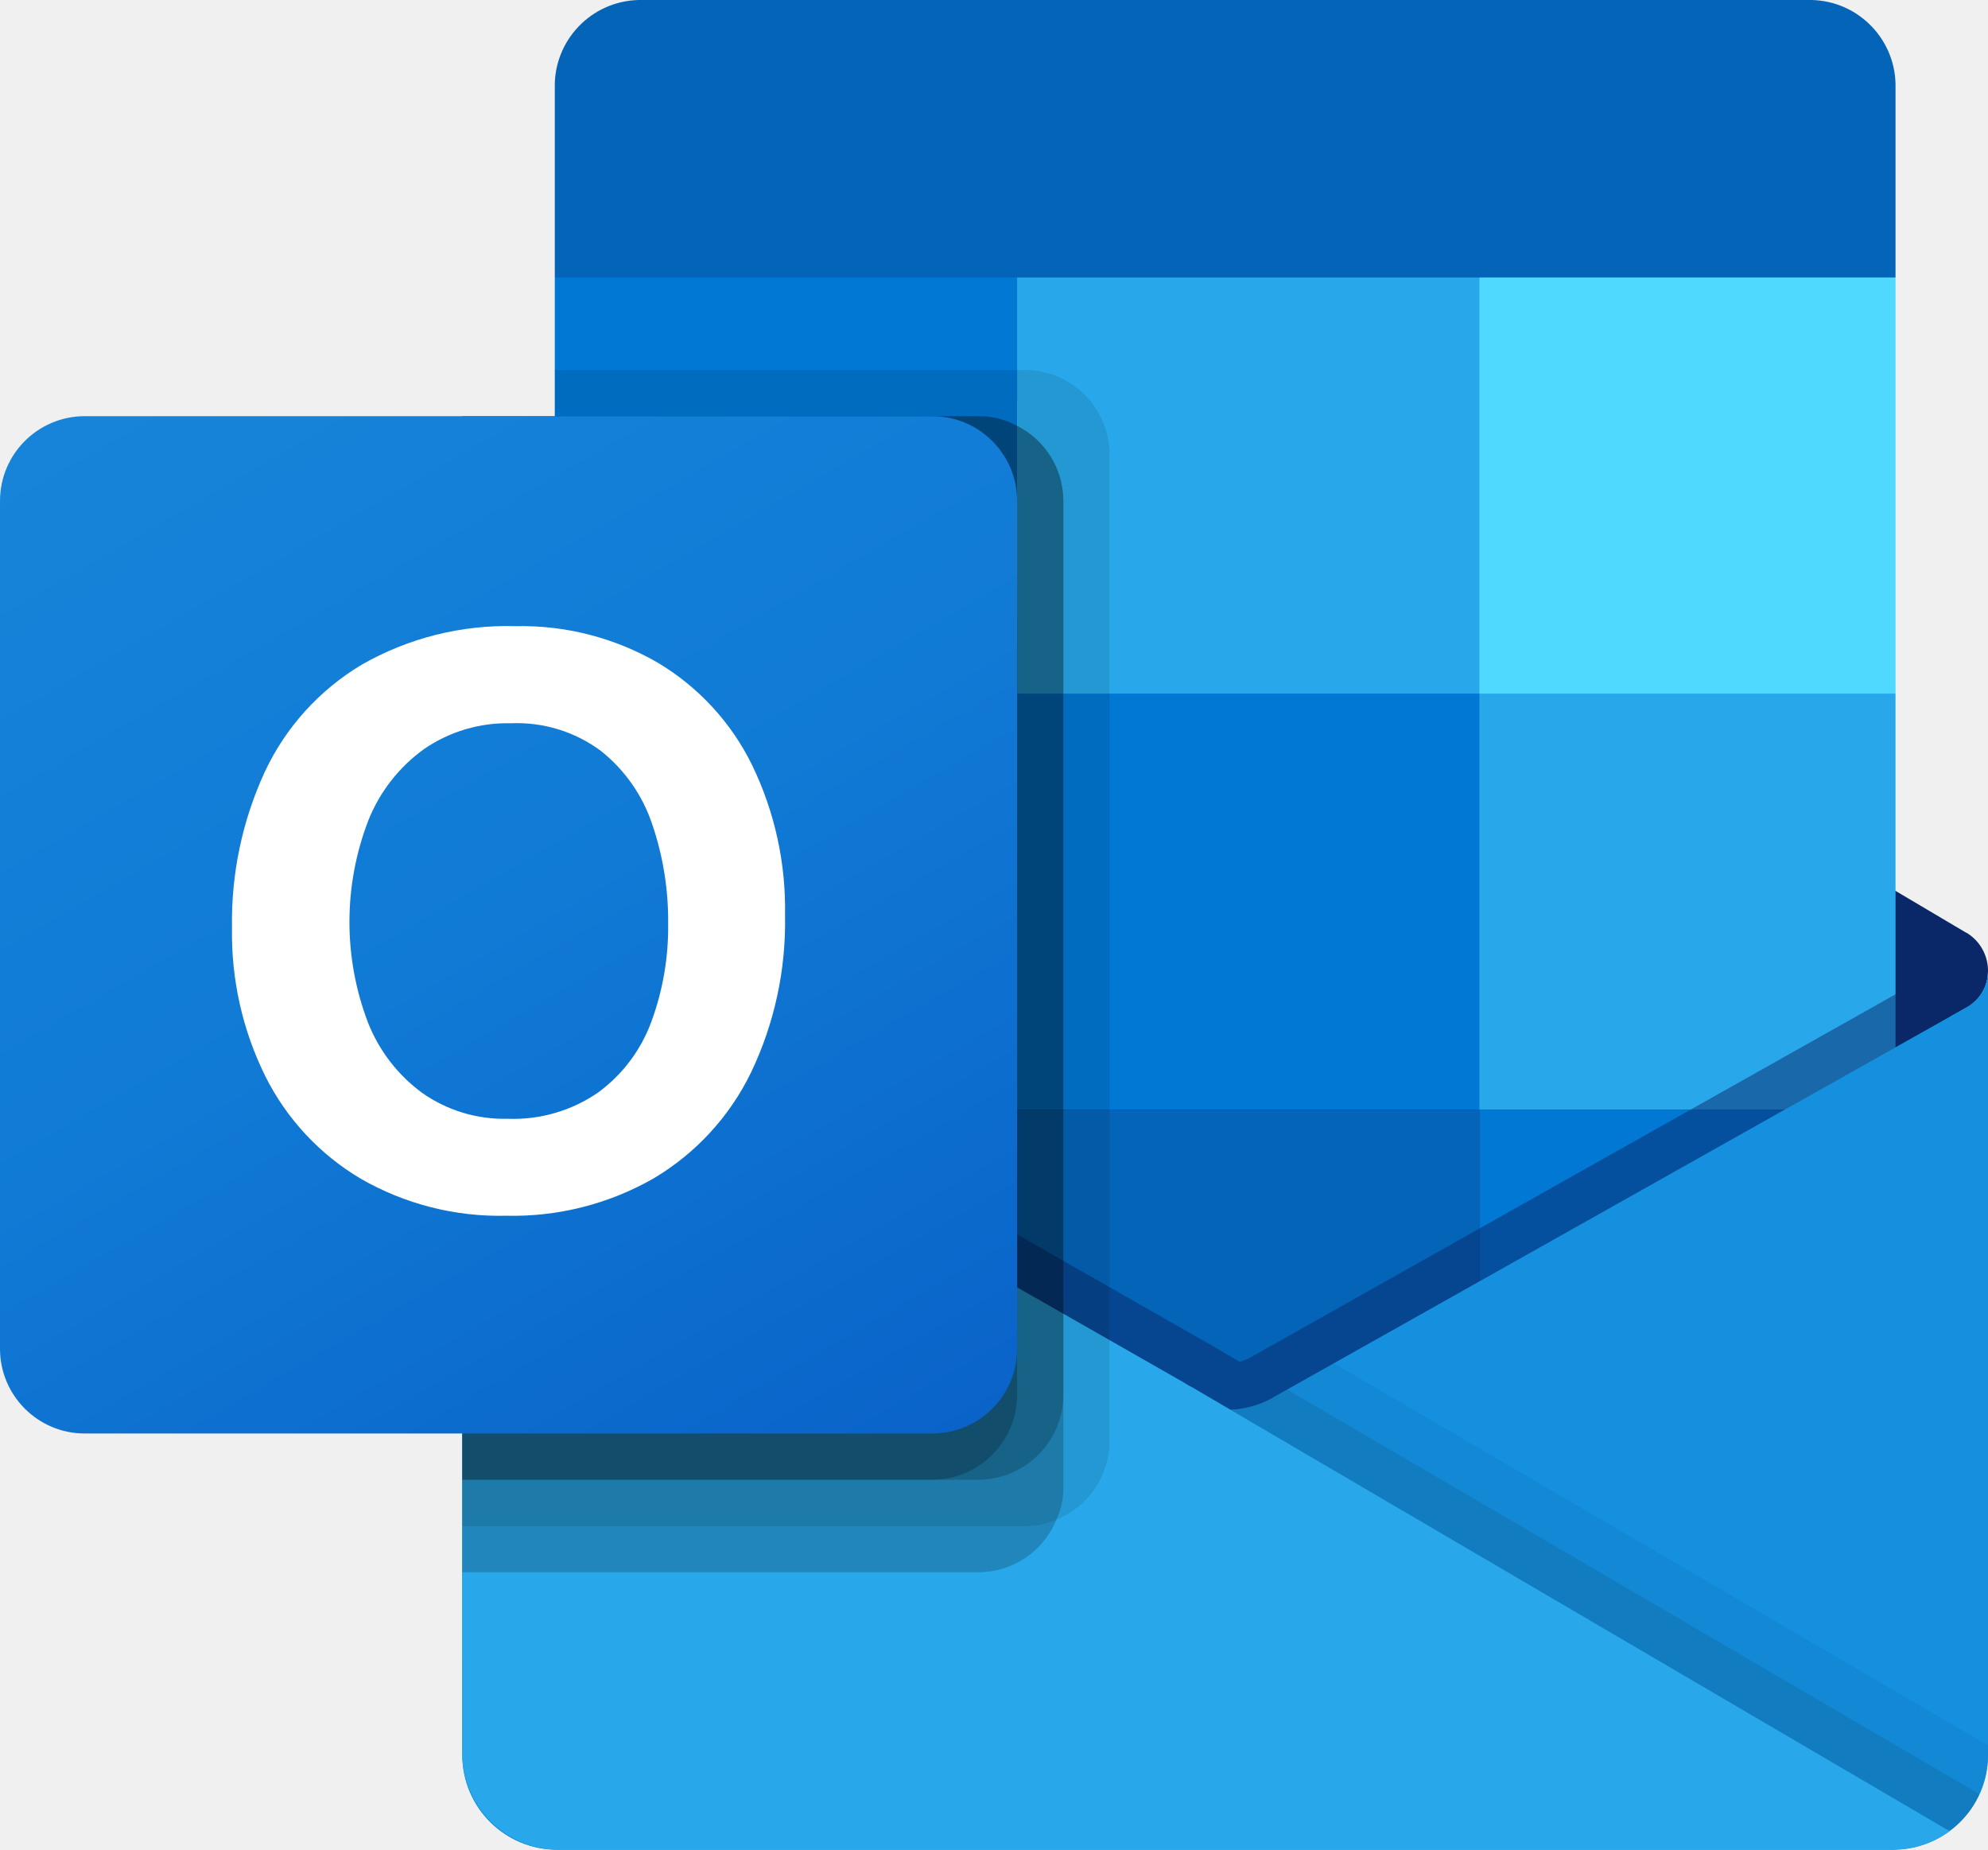
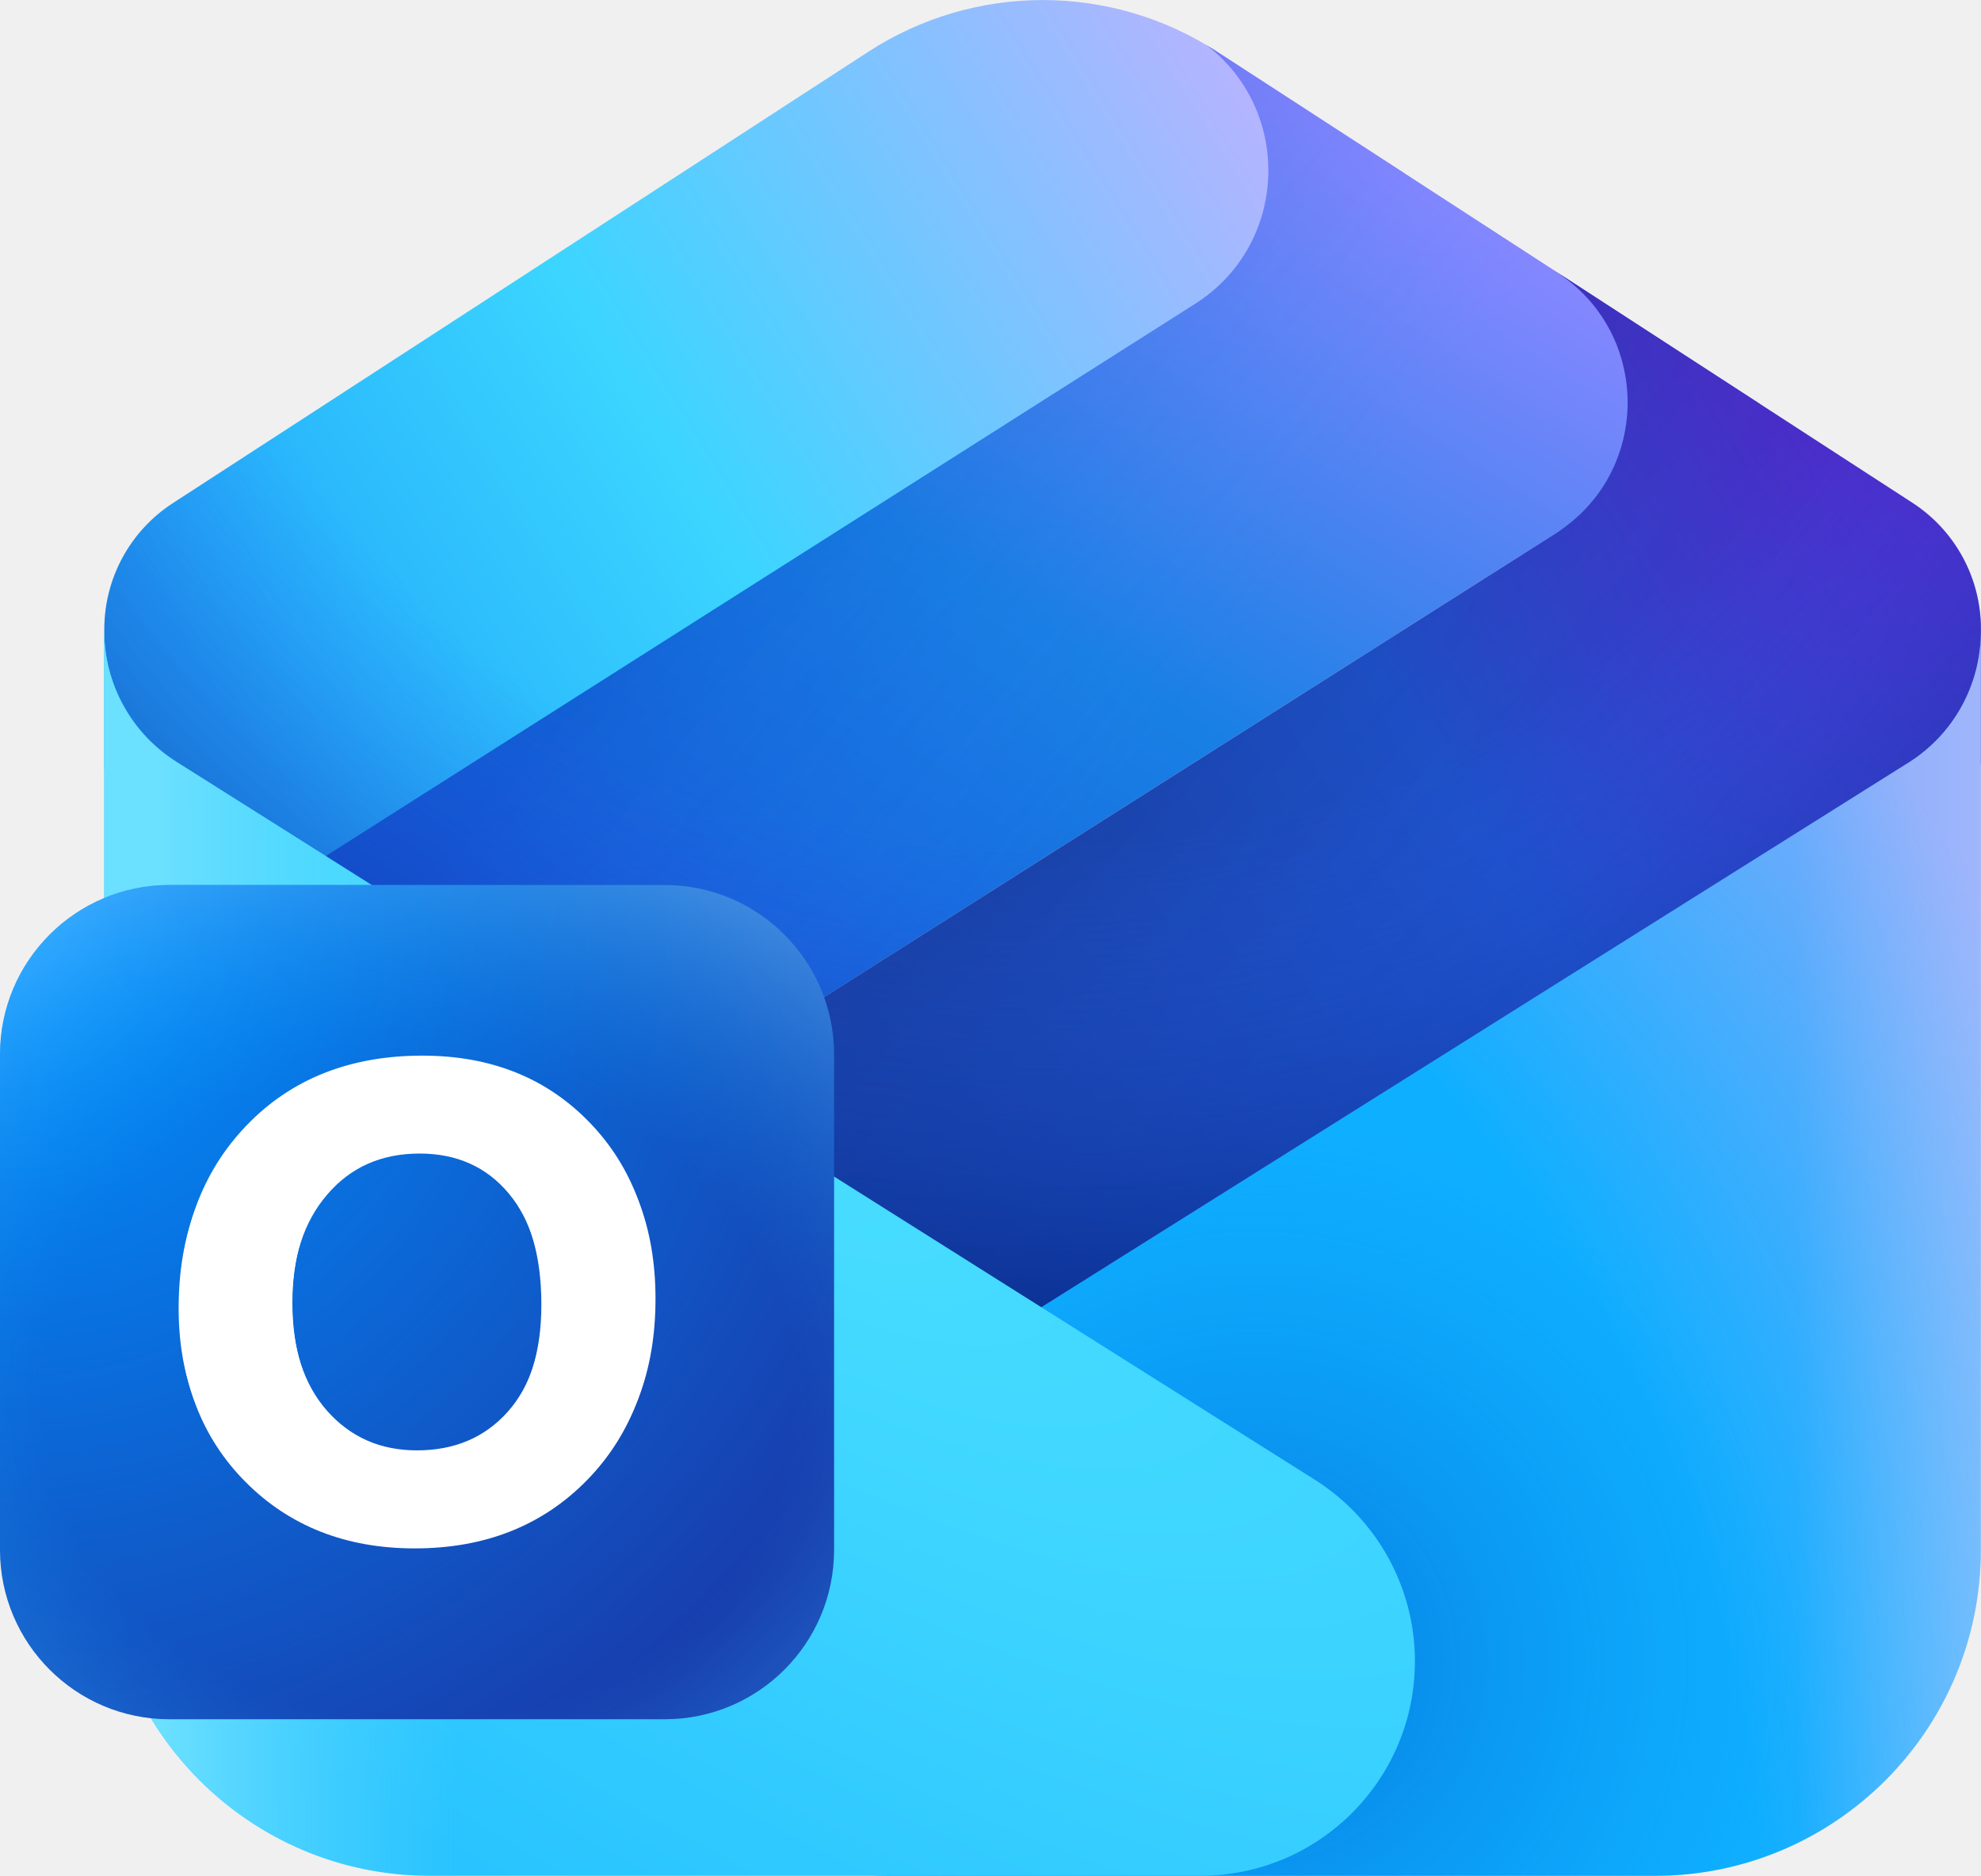
- <svg xmlns="http://www.w3.org/2000/svg" version="1.1" id="Livello_1" x="0px" y="0px" viewBox="0 0 1831.085 1703.335" enable-background="new 0 0 1831.085 1703.335" xml:space="preserve">
-   <path fill="#0A2767" d="M1831.083,894.25c0.1-14.318-7.298-27.644-19.503-35.131h-0.213l-0.767-0.426l-634.492-375.585  c-2.74-1.851-5.583-3.543-8.517-5.067c-24.498-12.639-53.599-12.639-78.098,0c-2.934,1.525-5.777,3.216-8.517,5.067L446.486,858.693  l-0.766,0.426c-19.392,12.059-25.337,37.556-13.278,56.948c3.553,5.714,8.447,10.474,14.257,13.868l634.492,375.585  c2.749,1.835,5.592,3.527,8.517,5.068c24.498,12.639,53.599,12.639,78.098,0c2.925-1.541,5.767-3.232,8.517-5.068l634.492-375.585  C1823.49,922.545,1831.228,908.923,1831.083,894.25z" />
-   <path fill="#0364B8" d="M520.453,643.477h416.38v381.674h-416.38V643.477z M1745.917,255.5V80.908  c1-43.652-33.552-79.862-77.203-80.908H588.204C544.552,1.046,510,37.256,511,80.908V255.5l638.75,170.333L1745.917,255.5z" />
-   <path fill="#0078D4" d="M511,255.5h425.833v383.25H511V255.5z" />
-   <path fill="#28A8EA" d="M1362.667,255.5H936.833v383.25L1362.667,1022h383.25V638.75L1362.667,255.5z" />
-   <path fill="#0078D4" d="M936.833,638.75h425.833V1022H936.833V638.75z" />
-   <path fill="#0364B8" d="M936.833,1022h425.833v383.25H936.833V1022z" />
-   <path fill="#14447D" d="M520.453,1025.151h416.38v346.969h-416.38V1025.151z" />
-   <path fill="#0078D4" d="M1362.667,1022h383.25v383.25h-383.25V1022z" />
-   <linearGradient id="SVGID_1_" gradientUnits="userSpaceOnUse" x1="1128.458" y1="811.083" x2="1128.458" y2="1.998" gradientTransform="matrix(1 0 0 -1 0 1705.333)">
-     <stop offset="0" style="stop-color:#35B8F1" />
-     <stop offset="1" style="stop-color:#28A8EA" />
-   </linearGradient>
-   <path fill="url(#SVGID_1_)" d="M1811.58,927.593l-0.809,0.426l-634.492,356.848c-2.768,1.703-5.578,3.321-8.517,4.769  c-10.777,5.132-22.481,8.029-34.407,8.517l-34.663-20.27c-2.929-1.47-5.773-3.105-8.517-4.897L447.167,906.003h-0.298  l-21.036-11.753v722.384c0.328,48.196,39.653,87.006,87.849,86.7h1230.914c0.724,0,1.363-0.341,2.129-0.341  c10.18-0.651,20.216-2.745,29.808-6.217c4.145-1.756,8.146-3.835,11.966-6.217c2.853-1.618,7.75-5.152,7.75-5.152  c21.814-16.142,34.726-41.635,34.833-68.772V894.25C1831.068,908.067,1823.616,920.807,1811.58,927.593z" />
-   <path opacity="0.5" fill="#0A2767" enable-background="new    " d="M1797.017,891.397v44.287l-663.448,456.791L446.699,906.301  c0-0.235-0.191-0.426-0.426-0.426l0,0l-63.023-37.899v-31.938l25.976-0.426l54.932,31.512l1.277,0.426l4.684,2.981  c0,0,645.563,368.346,647.267,369.197l24.698,14.478c2.129-0.852,4.258-1.703,6.813-2.555  c1.278-0.852,640.879-360.681,640.879-360.681L1797.017,891.397z" />
-   <path fill="#1490DF" d="M1811.58,927.593l-0.809,0.468l-634.492,356.848c-2.768,1.703-5.578,3.321-8.517,4.769  c-24.641,12.038-53.457,12.038-78.098,0c-2.918-1.445-5.76-3.037-8.517-4.769L446.657,928.061l-0.766-0.468  c-12.25-6.642-19.93-19.409-20.057-33.343v722.384c0.305,48.188,39.616,87.004,87.803,86.7c0.001,0,0.002,0,0.004,0h1229.636  c48.188,0.307,87.5-38.509,87.807-86.696c0-0.001,0-0.002,0-0.004V894.25C1831.068,908.067,1823.616,920.807,1811.58,927.593z" />
-   <path opacity="0.1" enable-background="new    " d="M1185.52,1279.629l-9.496,5.323c-2.752,1.752-5.595,3.359-8.517,4.812  c-10.462,5.135-21.838,8.146-33.47,8.857l241.405,285.479l421.107,101.476c11.539-8.716,20.717-20.178,26.7-33.343L1185.52,1279.629  z" />
-   <path opacity="0.05" enable-background="new    " d="M1228.529,1255.442l-52.505,29.51c-2.752,1.752-5.595,3.359-8.517,4.812  c-10.462,5.135-21.838,8.146-33.47,8.857l113.101,311.838l549.538,74.989c21.649-16.254,34.394-41.743,34.407-68.815v-9.326  L1228.529,1255.442z" />
-   <path fill="#28A8EA" d="M514.833,1703.333h1228.316c18.901,0.096,37.335-5.874,52.59-17.033l-697.089-408.331  c-2.929-1.47-5.773-3.105-8.517-4.897L447.125,906.088h-0.298l-20.993-11.838v719.914  C425.786,1663.364,465.632,1703.286,514.833,1703.333C514.832,1703.333,514.832,1703.333,514.833,1703.333z" />
-   <path opacity="0.1" enable-background="new    " d="M1022,418.722v908.303c-0.076,31.846-19.44,60.471-48.971,72.392  c-9.148,3.931-19,5.96-28.957,5.962H425.833V383.25H511v-42.583h433.073C987.092,340.83,1021.907,375.702,1022,418.722z" />
-   <path opacity="0.2" enable-background="new    " d="M979.417,461.305v908.302c0.107,10.287-2.074,20.469-6.388,29.808  c-11.826,29.149-40.083,48.273-71.54,48.417H425.833V383.25h475.656c12.356-0.124,24.533,2.958,35.344,8.943  C962.937,405.344,979.407,432.076,979.417,461.305z" />
-   <path opacity="0.2" enable-background="new    " d="M979.417,461.305v823.136c-0.208,43-34.928,77.853-77.927,78.225H425.833V383.25  h475.656c12.356-0.124,24.533,2.958,35.344,8.943C962.937,405.344,979.407,432.076,979.417,461.305z" />
-   <path opacity="0.2" enable-background="new    " d="M936.833,461.305v823.136c-0.046,43.067-34.861,78.015-77.927,78.225H425.833  V383.25h433.072c43.062,0.023,77.951,34.951,77.927,78.013C936.833,461.277,936.833,461.291,936.833,461.305z" />
-   <linearGradient id="SVGID_2_" gradientUnits="userSpaceOnUse" x1="162.747" y1="1383.074" x2="774.086" y2="324.259" gradientTransform="matrix(1 0 0 -1 0 1705.333)">
-     <stop offset="0" style="stop-color:#1784D9" />
-     <stop offset="0.5" style="stop-color:#107AD5" />
-     <stop offset="1" style="stop-color:#0A63C9" />
-   </linearGradient>
-   <path fill="url(#SVGID_2_)" d="M78.055,383.25h780.723c43.109,0,78.055,34.947,78.055,78.055v780.723  c0,43.109-34.946,78.055-78.055,78.055H78.055c-43.109,0-78.055-34.947-78.055-78.055V461.305  C0,418.197,34.947,383.25,78.055,383.25z" />
-   <path fill="#FFFFFF" d="M243.96,710.631c19.238-40.988,50.29-75.289,89.17-98.495c43.057-24.651,92.081-36.94,141.675-35.515  c45.965-0.997,91.321,10.655,131.114,33.683c37.414,22.312,67.547,55.004,86.742,94.109c20.904,43.09,31.322,90.512,30.405,138.396  c1.013,50.043-9.706,99.628-31.299,144.783c-19.652,40.503-50.741,74.36-89.425,97.388c-41.327,23.734-88.367,35.692-136.011,34.578  c-46.947,1.133-93.303-10.651-134.01-34.067c-37.738-22.341-68.249-55.07-87.892-94.28c-21.028-42.467-31.57-89.355-30.745-136.735  C212.808,804.859,223.158,755.686,243.96,710.631z M339.006,941.858c10.257,25.912,27.651,48.385,50.163,64.812  c22.93,16.026,50.387,24.294,78.353,23.591c29.783,1.178,59.14-7.372,83.634-24.358c22.227-16.375,39.164-38.909,48.715-64.812  c10.677-28.928,15.946-59.572,15.543-90.404c0.33-31.127-4.623-62.084-14.649-91.554c-8.855-26.607-25.246-50.069-47.182-67.537  c-23.88-17.79-53.158-26.813-82.91-25.55c-28.572-0.74-56.644,7.593-80.184,23.804c-22.893,16.496-40.617,39.168-51.1,65.365  c-23.255,60.049-23.376,126.595-0.341,186.728L339.006,941.858z" />
-   <path fill="#50D9FF" d="M1362.667,255.5h383.25v383.25h-383.25V255.5z" />
+ <svg xmlns="http://www.w3.org/2000/svg" viewBox="60 90.4 570.02 539.67">
+   <defs>
+     <linearGradient id="a" x1="9.989" x2="30.932" y1="22.365" y2="9.375" gradientTransform="scale(15)" gradientUnits="userSpaceOnUse">
+       <stop offset="0" style="stop-color:#20a7fa;stop-opacity:1" />
+       <stop offset=".4" style="stop-color:#3bd5ff;stop-opacity:1" />
+       <stop offset="1" style="stop-color:#c4b0ff;stop-opacity:1" />
+     </linearGradient>
+     <linearGradient id="b" x1="17.197" x2="28.856" y1="26.794" y2="8.126" gradientTransform="scale(15)" gradientUnits="userSpaceOnUse">
+       <stop offset="0" style="stop-color:#165ad9;stop-opacity:1" />
+       <stop offset=".501" style="stop-color:#1880e5;stop-opacity:1" />
+       <stop offset="1" style="stop-color:#8587ff;stop-opacity:1" />
+     </linearGradient>
+     <linearGradient id="c" x1="25.701" x2="12.756" y1="27.048" y2="16.501" gradientTransform="scale(15)" gradientUnits="userSpaceOnUse">
+       <stop offset=".237" style="stop-color:#448aff;stop-opacity:0" />
+       <stop offset=".792" style="stop-color:#0032b1;stop-opacity:.2" />
+     </linearGradient>
+     <linearGradient id="d" x1="24.053" x2="44.51" y1="31.11" y2="18.018" gradientTransform="scale(15)" gradientUnits="userSpaceOnUse">
+       <stop offset="0" style="stop-color:#1a43a6;stop-opacity:1" />
+       <stop offset=".492" style="stop-color:#2052cb;stop-opacity:1" />
+       <stop offset="1" style="stop-color:#5f20cb;stop-opacity:1" />
+     </linearGradient>
+     <linearGradient id="e" x1="29.828" x2="17.397" y1="30.327" y2="19.571" gradientTransform="scale(15)" gradientUnits="userSpaceOnUse">
+       <stop offset="0" style="stop-color:#0045b9;stop-opacity:0" />
+       <stop offset=".67" style="stop-color:#0d1f69;stop-opacity:.2" />
+     </linearGradient>
+     <linearGradient id="g" x1="41.998" x2="23.852" y1="29.943" y2="29.943" gradientTransform="scale(15)" gradientUnits="userSpaceOnUse">
+       <stop offset="0" style="stop-color:#4dc4ff;stop-opacity:1" />
+       <stop offset=".196" style="stop-color:#0fafff;stop-opacity:1" />
+     </linearGradient>
+     <linearGradient id="k" x1="3.458" x2="20.929" y1="37.872" y2="37.86" gradientTransform="scale(15)" gradientUnits="userSpaceOnUse">
+       <stop offset=".206" style="stop-color:#6ce0ff;stop-opacity:1" />
+       <stop offset=".535" style="stop-color:#50d5ff;stop-opacity:0" />
+     </linearGradient>
+     <radialGradient id="f" cx="0" cy="0" r="1" fx="0" fy="0" gradientTransform="matrix(0 -405.0405 438.393 0 360.027 102.268)" gradientUnits="userSpaceOnUse">
+       <stop offset=".568" style="stop-color:#275ff0;stop-opacity:0" />
+       <stop offset=".992" style="stop-color:#002177;stop-opacity:1" />
+     </radialGradient>
+     <radialGradient id="h" cx="0" cy="0" r="1" fx="0" fy="0" gradientTransform="scale(173.58) rotate(-45 5.168 -1.292)" gradientUnits="userSpaceOnUse">
+       <stop offset=".259" style="stop-color:#0060d1;stop-opacity:.4" />
+       <stop offset=".908" style="stop-color:#0383f1;stop-opacity:0" />
+     </radialGradient>
+     <radialGradient id="i" cx="0" cy="0" r="1" fx="0" fy="0" gradientTransform="matrix(357.407 -468.4459 423.5946 323.1871 159.471 697.08)" gradientUnits="userSpaceOnUse">
+       <stop offset=".732" style="stop-color:#f4a7f7;stop-opacity:0" />
+       <stop offset="1" style="stop-color:#f4a7f7;stop-opacity:.502" />
+     </radialGradient>
+     <radialGradient id="j" cx="0" cy="0" r="1" fx="0" fy="0" gradientTransform="matrix(-170.8609 259.7254 -674.0181 -443.4042 278.562 412.979)" gradientUnits="userSpaceOnUse">
+       <stop offset="0" style="stop-color:#49deff;stop-opacity:1" />
+       <stop offset=".724" style="stop-color:#29c3ff;stop-opacity:1" />
+     </radialGradient>
+     <radialGradient id="l" cx="0" cy="0" r="1" fx="0" fy="0" gradientTransform="rotate(46.924 -378.504 245.25) scale(315.927)" gradientUnits="userSpaceOnUse">
+       <stop offset=".039" style="stop-color:#0091ff;stop-opacity:1" />
+       <stop offset=".919" style="stop-color:#183dad;stop-opacity:1" />
+     </radialGradient>
+     <radialGradient id="m" cx="0" cy="0" r="1" fx="0" fy="0" gradientTransform="matrix(0 168 -193.782 0 180 491.159)" gradientUnits="userSpaceOnUse">
+       <stop offset=".558" style="stop-color:#0fa5f7;stop-opacity:0" />
+       <stop offset="1" style="stop-color:#74c6ff;stop-opacity:.502" />
+     </radialGradient>
+   </defs>
+   <path d="m463.984 140.145-344.347 218.27-29.614-46.72v-40.257a43.26 43.26 0 0 1 19.72-36.293L309.91 105.258c30.496-19.79 69.777-19.793 100.277-.008Zm0 0" style="stroke:none;fill-rule:nonzero;fill:url(#a)" />
+   <path d="M407.102 103.34a91.293 91.293 0 0 1 3.082 1.914l156.214 101.332-387.336 245.52-59.437-93.77L403.895 177.8c26.925-17.102 28.105-55.57 3.207-74.461Zm0 0" style="stroke:none;fill-rule:nonzero;fill:url(#b)" />
+   <path d="M407.102 103.34a91.293 91.293 0 0 1 3.082 1.914l156.214 101.332-387.336 245.52-59.437-93.77L403.895 177.8c26.925-17.102 28.105-55.57 3.207-74.461Zm0 0" style="stroke:none;fill-rule:nonzero;fill:url(#c)" />
+   <path d="M333.602 498.988 179.066 452.11 507.63 243.836c27.672-17.54 27.601-57.938-.133-75.379l-1.48-.93 4.261 2.649 99.996 64.867a43.263 43.263 0 0 1 19.723 36.3v38.962Zm0 0" style="stroke:none;fill-rule:nonzero;fill:url(#d)" />
+   <path d="M333.602 498.988 179.066 452.11 507.63 243.836c27.672-17.54 27.601-57.938-.133-75.379l-1.48-.93 4.261 2.649 99.996 64.867a43.263 43.263 0 0 1 19.723 36.3v38.962Zm0 0" style="stroke:none;fill-rule:nonzero;fill:url(#e)" />
+   <path d="M410.188 105.25c-30.5-19.785-69.782-19.781-100.282.008L109.742 235.145a43.26 43.26 0 0 0-19.719 36.292v1.97a44.479 44.479 0 0 0 20.735 36.16l248.887 156.91L609.16 309.805a44.468 44.468 0 0 0 20.824-37.664v38.168l.008-38.965c0-14.66-7.426-28.32-19.722-36.301Zm0 0" style="stroke:none;fill-rule:nonzero;fill:url(#f)" />
+   <path d="M315.77 630.05h220.449c51.777 0 93.75-41.972 93.75-93.75V272.14c0 15.301-7.864 29.528-20.82 37.665l-327.907 205.89a60.712 60.712 0 0 0-28.422 51.414c.004 34.762 28.184 62.942 62.95 62.942Zm0 0" style="stroke:none;fill-rule:nonzero;fill:url(#g)" />
+   <path d="M315.77 630.05h220.449c51.777 0 93.75-41.972 93.75-93.75V272.14c0 15.301-7.864 29.528-20.82 37.665l-327.907 205.89a60.712 60.712 0 0 0-28.422 51.414c.004 34.762 28.184 62.942 62.95 62.942Zm0 0" style="stroke:none;fill-rule:nonzero;fill:url(#h)" />
+   <path d="M315.77 630.05h220.449c51.777 0 93.75-41.972 93.75-93.75V272.14c0 15.301-7.864 29.528-20.82 37.665l-327.907 205.89a60.712 60.712 0 0 0-28.422 51.414c.004 34.762 28.184 62.942 62.95 62.942Zm0 0" style="stroke:none;fill-rule:nonzero;fill:url(#i)" />
+   <path d="M405.402 630.035H183.738c-51.777 0-93.75-41.972-93.75-93.75v-264.34a44.473 44.473 0 0 0 20.754 37.621l327.582 206.52a61.737 61.737 0 0 1 28.809 52.226c-.004 34.09-27.64 61.723-61.73 61.723Zm0 0" style="stroke:none;fill-rule:nonzero;fill:url(#j)" />
+   <path d="M405.402 630.035H183.738c-51.777 0-93.75-41.972-93.75-93.75v-264.34a44.473 44.473 0 0 0 20.754 37.621l327.582 206.52a61.737 61.737 0 0 1 28.809 52.226c-.004 34.09-27.64 61.723-61.73 61.723Zm0 0" style="stroke:none;fill-rule:nonzero;fill:url(#k)" />
+   <path d="M108.75 345h142.5c26.926 0 48.75 21.824 48.75 48.75v142.5c0 26.926-21.824 48.75-48.75 48.75h-142.5C81.824 585 60 563.176 60 536.25v-142.5C60 366.824 81.824 345 108.75 345Zm0 0" style="stroke:none;fill-rule:nonzero;fill:url(#l)" />
+   <path d="M108.75 345h142.5c26.926 0 48.75 21.824 48.75 48.75v142.5c0 26.926-21.824 48.75-48.75 48.75h-142.5C81.824 585 60 563.176 60 536.25v-142.5C60 366.824 81.824 345 108.75 345Zm0 0" style="stroke:none;fill-rule:nonzero;fill:url(#m)" />
+   <path d="M179.387 534c-19.848 0-36.137-6.21-48.875-18.625-12.739-12.414-19.11-28.617-19.11-48.605 0-21.11 6.465-38.18 19.395-51.22C143.73 402.517 160.66 396 181.594 396c19.781 0 35.879 6.238 48.297 18.715 12.484 12.476 18.726 28.93 18.726 49.351 0 20.985-6.469 37.899-19.398 50.75C216.352 527.606 199.742 534 179.387 534Zm.574-26.352c10.816 0 19.523-3.695 26.117-11.082 6.594-7.386 9.89-17.664 9.89-30.824 0-13.719-3.202-24.394-9.6-32.031-6.403-7.637-14.95-11.453-25.638-11.453-11.011 0-19.878 3.941-26.597 11.824-6.723 7.824-10.082 18.191-10.082 31.102 0 13.101 3.36 23.468 10.082 31.101 6.719 7.574 15.328 11.363 25.828 11.363Zm0 0" style="stroke:none;fill-rule:nonzero;fill:#fff;fill-opacity:1" />
+   <path d="M179.332 535.848c-19.77 0-36-6.375-48.691-19.13-12.688-12.753-19.036-29.398-19.036-49.929 0-21.684 6.442-39.219 19.325-52.61 12.882-13.394 29.75-20.09 50.601-20.09 19.703 0 35.742 6.411 48.114 19.227 12.437 12.82 18.652 29.72 18.652 50.7 0 21.55-6.442 38.93-19.32 52.129-12.82 13.136-29.368 19.703-49.645 19.703Zm.57-27.067c10.778 0 19.453-3.797 26.02-11.383 6.57-7.59 9.851-18.144 9.851-31.664 0-14.093-3.187-25.058-9.562-32.902-6.379-7.844-14.89-11.766-25.54-11.766-10.972 0-19.804 4.047-26.5 12.149-6.694 8.031-10.042 18.683-10.042 31.945 0 13.457 3.348 24.106 10.043 31.95 6.695 7.78 15.273 11.671 25.73 11.671Zm0 0" style="stroke:none;fill-rule:nonzero;fill:#fff;fill-opacity:1" />
</svg>
